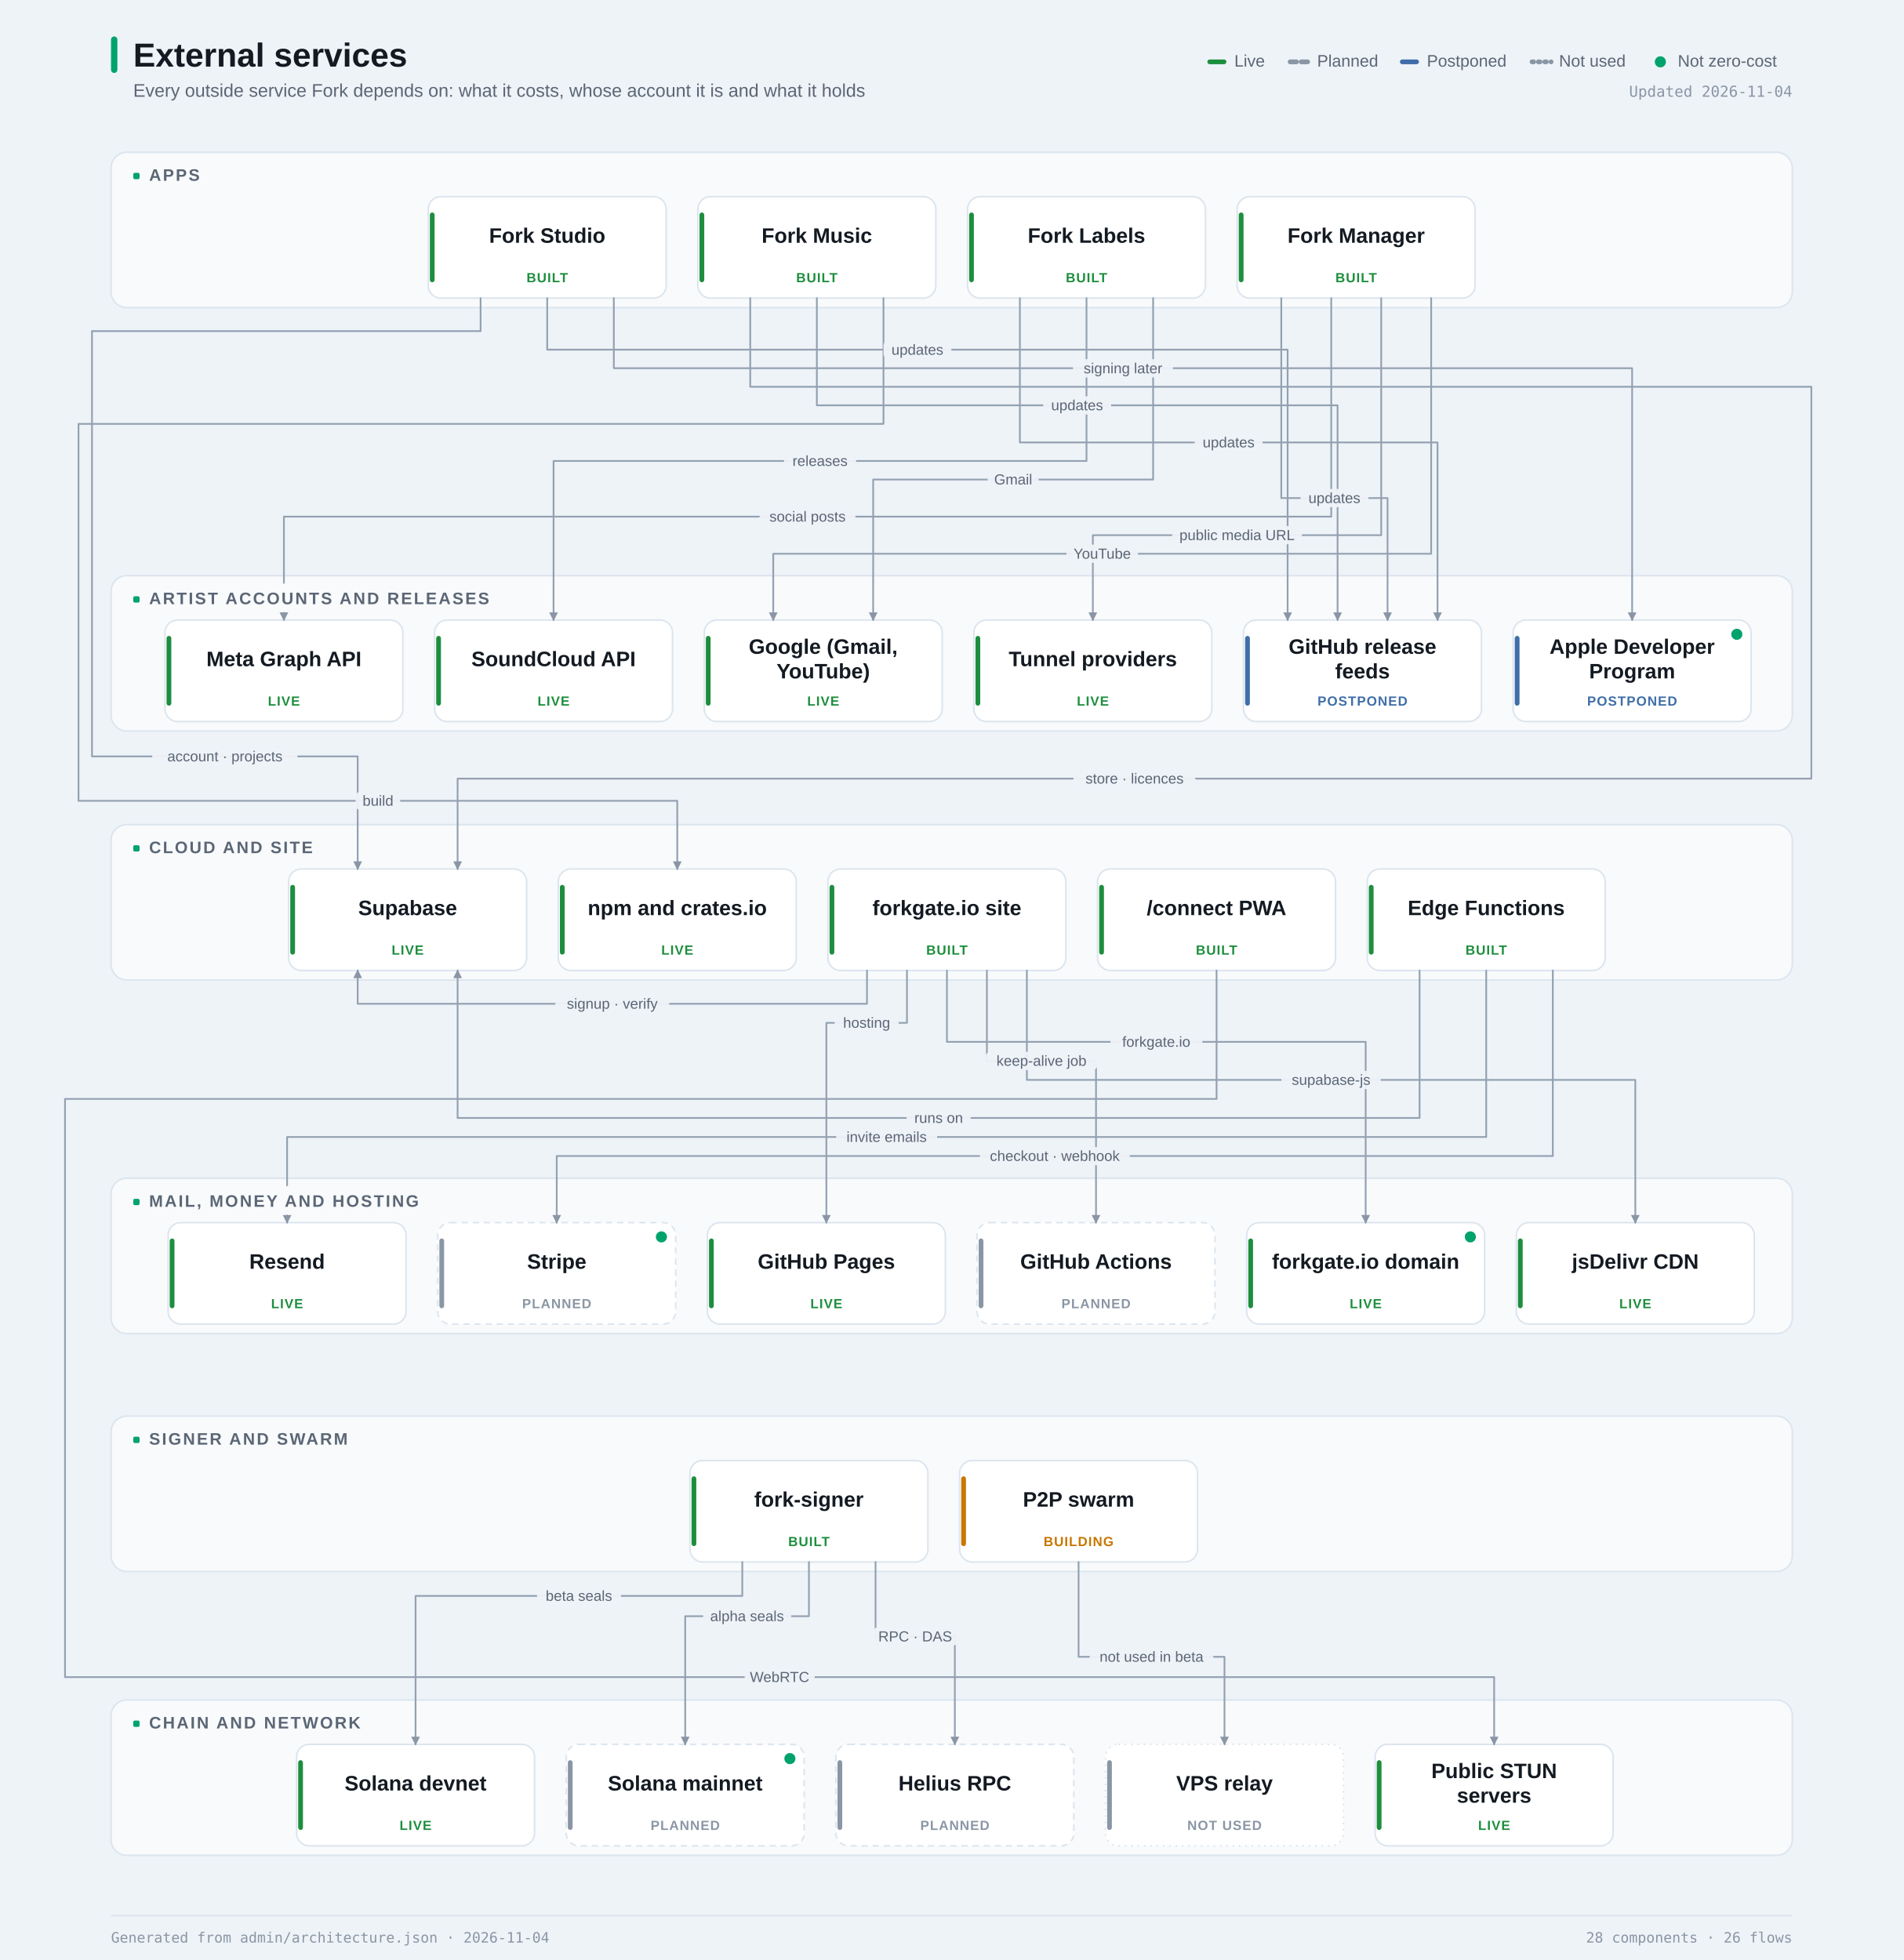
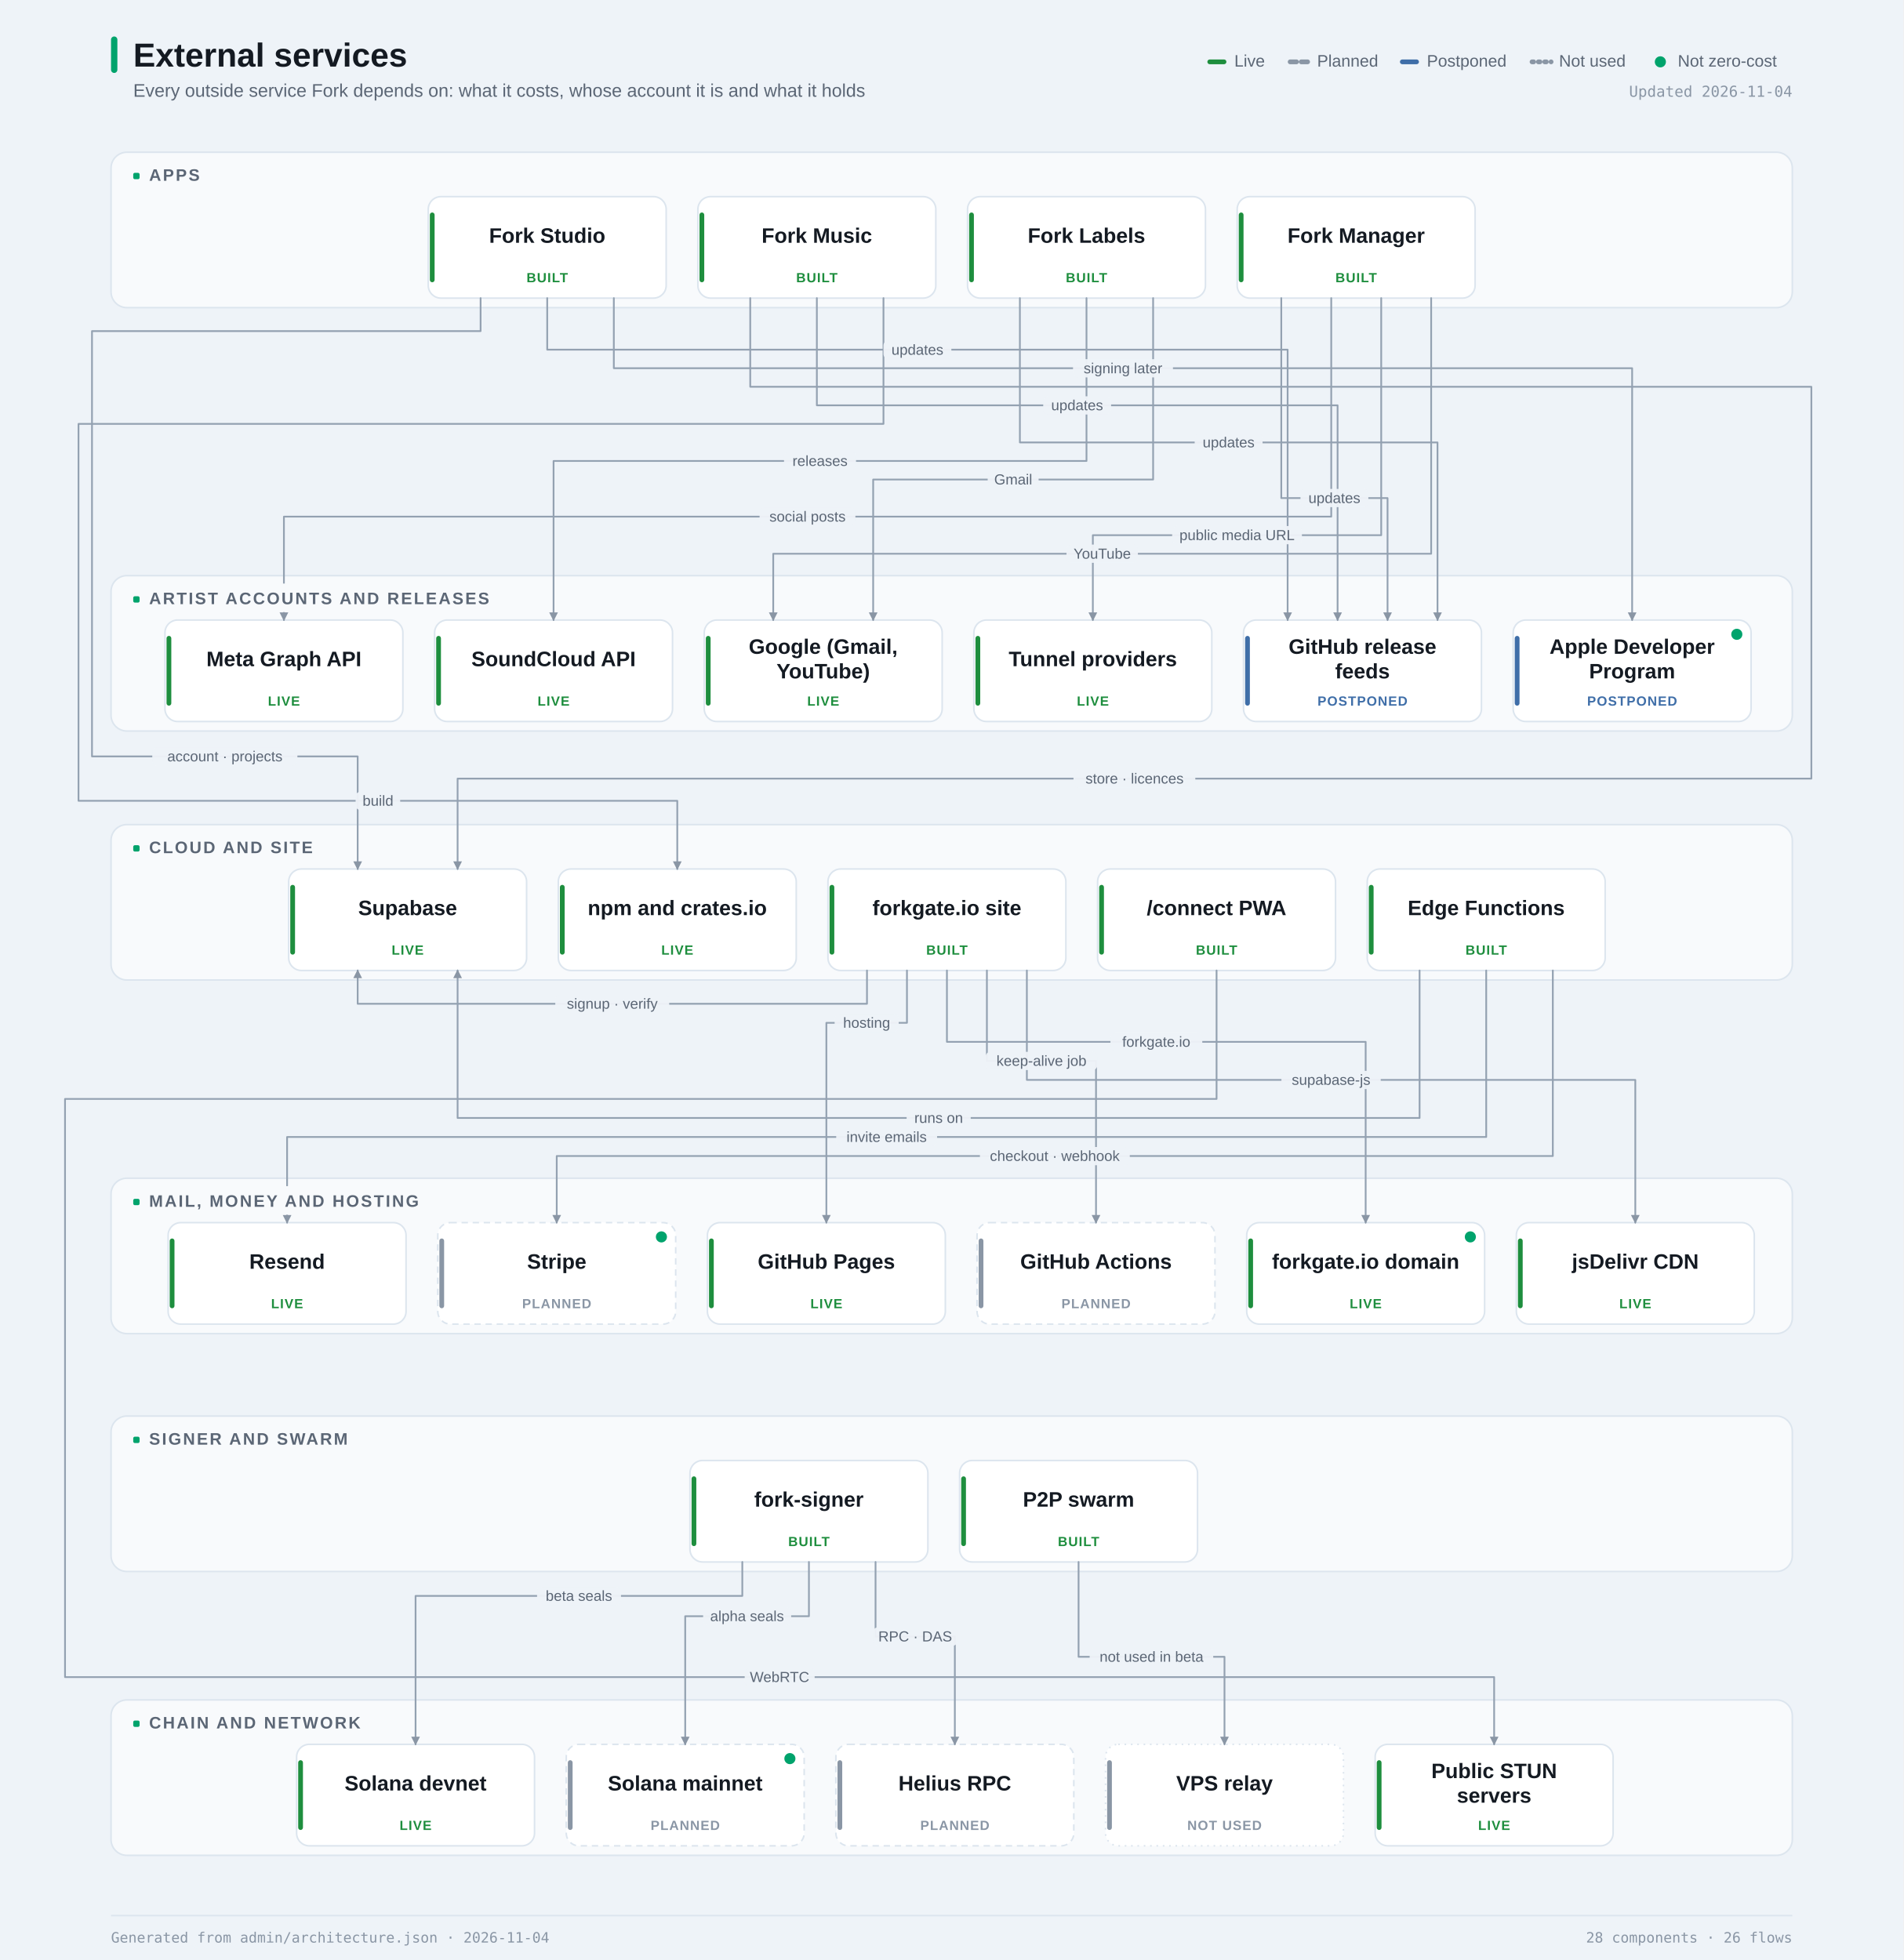
<svg xmlns="http://www.w3.org/2000/svg" width="1200" height="1236" viewBox="0 0 1200 1236" role="img" aria-labelledby="ar-title ar-desc">
  <defs>
    <marker id="ar-arrow" viewBox="0 0 8 8" refX="7" refY="4" markerWidth="5" markerHeight="5" orient="auto-start-reverse">
      <path d="M0 0 L8 4 L0 8 Z" fill="#8A96A5" />
    </marker>
  </defs>
  <rect width="1200" height="1236" fill="#EEF3F8" />
  <rect x="70" y="23" width="4" height="23" rx="2" fill="#00A36C" />
  <text x="84" y="42" font-family="-apple-system,BlinkMacSystemFont,&quot;SF Pro Text&quot;,&quot;Helvetica Neue&quot;,Arial,sans-serif" font-size="21" font-weight="700" fill="#141A22">External services</text>
  <text x="84" y="61" font-family="-apple-system,BlinkMacSystemFont,&quot;SF Pro Text&quot;,&quot;Helvetica Neue&quot;,Arial,sans-serif" font-size="11.5" font-weight="400" fill="#5B6675">Every outside service Fork depends on: what it costs, whose account it is and what it holds</text>
  <rect x="761.2" y="37.5" width="12" height="3" rx="1.5" fill="#1E8E3E" />
  <text x="778.2" y="42" font-family="-apple-system,BlinkMacSystemFont,&quot;SF Pro Text&quot;,&quot;Helvetica Neue&quot;,Arial,sans-serif" font-size="10.5" font-weight="400" fill="#5B6675">Live</text>
  <line x1="813.4" y1="39" x2="825.4" y2="39" stroke="#8A96A5" stroke-width="3" stroke-linecap="round" stroke-dasharray="4 3" />
  <text x="830.4" y="42" font-family="-apple-system,BlinkMacSystemFont,&quot;SF Pro Text&quot;,&quot;Helvetica Neue&quot;,Arial,sans-serif" font-size="10.5" font-weight="400" fill="#5B6675">Planned</text>
  <rect x="882.6" y="37.5" width="12" height="3" rx="1.5" fill="#3F6EA8" />
  <text x="899.6" y="42" font-family="-apple-system,BlinkMacSystemFont,&quot;SF Pro Text&quot;,&quot;Helvetica Neue&quot;,Arial,sans-serif" font-size="10.5" font-weight="400" fill="#5B6675">Postponed</text>
  <line x1="965.9" y1="39" x2="977.9" y2="39" stroke="#8A96A5" stroke-width="3" stroke-linecap="round" stroke-dasharray="1 3" />
  <text x="982.9" y="42" font-family="-apple-system,BlinkMacSystemFont,&quot;SF Pro Text&quot;,&quot;Helvetica Neue&quot;,Arial,sans-serif" font-size="10.5" font-weight="400" fill="#5B6675">Not used</text>
  <circle cx="1046.8" cy="39" r="3.5" fill="#00A36C" />
  <text x="1057.8" y="42" font-family="-apple-system,BlinkMacSystemFont,&quot;SF Pro Text&quot;,&quot;Helvetica Neue&quot;,Arial,sans-serif" font-size="10.5" font-weight="400" fill="#5B6675">Not zero-cost</text>
  <text x="1130" y="61" font-family="ui-monospace,&quot;SF Mono&quot;,SFMono-Regular,Menlo,Consolas,monospace" font-size="9.5" font-weight="400" fill="#8A96A5" text-anchor="end">Updated 2026-11-04</text>
  <rect x="70" y="96" width="1060" height="98" rx="10" fill="#F8FAFC" stroke="#DCE5EE" />
  <g>
    <rect x="270" y="124" width="150" height="64" rx="8" fill="#FFFFFF" stroke="#DCE5EE" />
    <rect x="271" y="134" width="3" height="44" rx="1.5" fill="#1E8E3E" />
    <text x="345" y="153.1" font-family="-apple-system,BlinkMacSystemFont,&quot;SF Pro Text&quot;,&quot;Helvetica Neue&quot;,Arial,sans-serif" font-size="13.2" font-weight="600" fill="#141A22" text-anchor="middle">Fork Studio</text>
    <text x="345" y="178" font-family="-apple-system,BlinkMacSystemFont,&quot;SF Pro Text&quot;,&quot;Helvetica Neue&quot;,Arial,sans-serif" font-size="8.4" font-weight="600" fill="#1E8E3E" text-anchor="middle" letter-spacing="0.5">BUILT</text>
  </g>
  <g>
    <rect x="440" y="124" width="150" height="64" rx="8" fill="#FFFFFF" stroke="#DCE5EE" />
    <rect x="441" y="134" width="3" height="44" rx="1.5" fill="#1E8E3E" />
    <text x="515" y="153.1" font-family="-apple-system,BlinkMacSystemFont,&quot;SF Pro Text&quot;,&quot;Helvetica Neue&quot;,Arial,sans-serif" font-size="13.2" font-weight="600" fill="#141A22" text-anchor="middle">Fork Music</text>
    <text x="515" y="178" font-family="-apple-system,BlinkMacSystemFont,&quot;SF Pro Text&quot;,&quot;Helvetica Neue&quot;,Arial,sans-serif" font-size="8.4" font-weight="600" fill="#1E8E3E" text-anchor="middle" letter-spacing="0.5">BUILT</text>
  </g>
  <g>
    <rect x="610" y="124" width="150" height="64" rx="8" fill="#FFFFFF" stroke="#DCE5EE" />
    <rect x="611" y="134" width="3" height="44" rx="1.5" fill="#1E8E3E" />
    <text x="685" y="153.1" font-family="-apple-system,BlinkMacSystemFont,&quot;SF Pro Text&quot;,&quot;Helvetica Neue&quot;,Arial,sans-serif" font-size="13.2" font-weight="600" fill="#141A22" text-anchor="middle">Fork Labels</text>
    <text x="685" y="178" font-family="-apple-system,BlinkMacSystemFont,&quot;SF Pro Text&quot;,&quot;Helvetica Neue&quot;,Arial,sans-serif" font-size="8.4" font-weight="600" fill="#1E8E3E" text-anchor="middle" letter-spacing="0.5">BUILT</text>
  </g>
  <g>
    <rect x="780" y="124" width="150" height="64" rx="8" fill="#FFFFFF" stroke="#DCE5EE" />
    <rect x="781" y="134" width="3" height="44" rx="1.5" fill="#1E8E3E" />
    <text x="855" y="153.1" font-family="-apple-system,BlinkMacSystemFont,&quot;SF Pro Text&quot;,&quot;Helvetica Neue&quot;,Arial,sans-serif" font-size="13.2" font-weight="600" fill="#141A22" text-anchor="middle">Fork Manager</text>
    <text x="855" y="178" font-family="-apple-system,BlinkMacSystemFont,&quot;SF Pro Text&quot;,&quot;Helvetica Neue&quot;,Arial,sans-serif" font-size="8.4" font-weight="600" fill="#1E8E3E" text-anchor="middle" letter-spacing="0.5">BUILT</text>
  </g>
  <rect x="70" y="363" width="1060" height="98" rx="10" fill="#F8FAFC" stroke="#DCE5EE" />
  <g>
    <rect x="104" y="391" width="150" height="64" rx="8" fill="#FFFFFF" stroke="#DCE5EE" />
    <rect x="105" y="401" width="3" height="44" rx="1.5" fill="#1E8E3E" />
    <text x="179" y="420.1" font-family="-apple-system,BlinkMacSystemFont,&quot;SF Pro Text&quot;,&quot;Helvetica Neue&quot;,Arial,sans-serif" font-size="13.2" font-weight="600" fill="#141A22" text-anchor="middle">Meta Graph API</text>
    <text x="179" y="445" font-family="-apple-system,BlinkMacSystemFont,&quot;SF Pro Text&quot;,&quot;Helvetica Neue&quot;,Arial,sans-serif" font-size="8.4" font-weight="600" fill="#1E8E3E" text-anchor="middle" letter-spacing="0.5">LIVE</text>
  </g>
  <g>
    <rect x="274" y="391" width="150" height="64" rx="8" fill="#FFFFFF" stroke="#DCE5EE" />
    <rect x="275" y="401" width="3" height="44" rx="1.5" fill="#1E8E3E" />
    <text x="349" y="420.1" font-family="-apple-system,BlinkMacSystemFont,&quot;SF Pro Text&quot;,&quot;Helvetica Neue&quot;,Arial,sans-serif" font-size="13.2" font-weight="600" fill="#141A22" text-anchor="middle">SoundCloud API</text>
    <text x="349" y="445" font-family="-apple-system,BlinkMacSystemFont,&quot;SF Pro Text&quot;,&quot;Helvetica Neue&quot;,Arial,sans-serif" font-size="8.4" font-weight="600" fill="#1E8E3E" text-anchor="middle" letter-spacing="0.5">LIVE</text>
  </g>
  <g>
    <rect x="444" y="391" width="150" height="64" rx="8" fill="#FFFFFF" stroke="#DCE5EE" />
    <rect x="445" y="401" width="3" height="44" rx="1.5" fill="#1E8E3E" />
    <text x="519" y="412.3" font-family="-apple-system,BlinkMacSystemFont,&quot;SF Pro Text&quot;,&quot;Helvetica Neue&quot;,Arial,sans-serif" font-size="13.2" font-weight="600" fill="#141A22" text-anchor="middle">Google (Gmail,</text>
    <text x="519" y="427.8" font-family="-apple-system,BlinkMacSystemFont,&quot;SF Pro Text&quot;,&quot;Helvetica Neue&quot;,Arial,sans-serif" font-size="13.2" font-weight="600" fill="#141A22" text-anchor="middle">YouTube)</text>
    <text x="519" y="445" font-family="-apple-system,BlinkMacSystemFont,&quot;SF Pro Text&quot;,&quot;Helvetica Neue&quot;,Arial,sans-serif" font-size="8.4" font-weight="600" fill="#1E8E3E" text-anchor="middle" letter-spacing="0.5">LIVE</text>
  </g>
  <g>
    <rect x="614" y="391" width="150" height="64" rx="8" fill="#FFFFFF" stroke="#DCE5EE" />
    <rect x="615" y="401" width="3" height="44" rx="1.5" fill="#1E8E3E" />
    <text x="689" y="420.1" font-family="-apple-system,BlinkMacSystemFont,&quot;SF Pro Text&quot;,&quot;Helvetica Neue&quot;,Arial,sans-serif" font-size="13.2" font-weight="600" fill="#141A22" text-anchor="middle">Tunnel providers</text>
    <text x="689" y="445" font-family="-apple-system,BlinkMacSystemFont,&quot;SF Pro Text&quot;,&quot;Helvetica Neue&quot;,Arial,sans-serif" font-size="8.4" font-weight="600" fill="#1E8E3E" text-anchor="middle" letter-spacing="0.5">LIVE</text>
  </g>
  <g>
    <rect x="784" y="391" width="150" height="64" rx="8" fill="#FFFFFF" stroke="#DCE5EE" />
    <rect x="785" y="401" width="3" height="44" rx="1.5" fill="#3F6EA8" />
    <text x="859" y="412.3" font-family="-apple-system,BlinkMacSystemFont,&quot;SF Pro Text&quot;,&quot;Helvetica Neue&quot;,Arial,sans-serif" font-size="13.2" font-weight="600" fill="#141A22" text-anchor="middle">GitHub release</text>
    <text x="859" y="427.8" font-family="-apple-system,BlinkMacSystemFont,&quot;SF Pro Text&quot;,&quot;Helvetica Neue&quot;,Arial,sans-serif" font-size="13.2" font-weight="600" fill="#141A22" text-anchor="middle">feeds</text>
    <text x="859" y="445" font-family="-apple-system,BlinkMacSystemFont,&quot;SF Pro Text&quot;,&quot;Helvetica Neue&quot;,Arial,sans-serif" font-size="8.4" font-weight="600" fill="#3F6EA8" text-anchor="middle" letter-spacing="0.5">POSTPONED</text>
  </g>
  <g>
    <rect x="954" y="391" width="150" height="64" rx="8" fill="#FFFFFF" stroke="#DCE5EE" />
    <circle cx="1095" cy="400" r="3.5" fill="#00A36C" />
    <rect x="955" y="401" width="3" height="44" rx="1.5" fill="#3F6EA8" />
    <text x="1029" y="412.3" font-family="-apple-system,BlinkMacSystemFont,&quot;SF Pro Text&quot;,&quot;Helvetica Neue&quot;,Arial,sans-serif" font-size="13.2" font-weight="600" fill="#141A22" text-anchor="middle">Apple Developer</text>
    <text x="1029" y="427.8" font-family="-apple-system,BlinkMacSystemFont,&quot;SF Pro Text&quot;,&quot;Helvetica Neue&quot;,Arial,sans-serif" font-size="13.2" font-weight="600" fill="#141A22" text-anchor="middle">Program</text>
    <text x="1029" y="445" font-family="-apple-system,BlinkMacSystemFont,&quot;SF Pro Text&quot;,&quot;Helvetica Neue&quot;,Arial,sans-serif" font-size="8.4" font-weight="600" fill="#3F6EA8" text-anchor="middle" letter-spacing="0.5">POSTPONED</text>
  </g>
  <rect x="70" y="520" width="1060" height="98" rx="10" fill="#F8FAFC" stroke="#DCE5EE" />
  <g>
    <rect x="182" y="548" width="150" height="64" rx="8" fill="#FFFFFF" stroke="#DCE5EE" />
    <rect x="183" y="558" width="3" height="44" rx="1.5" fill="#1E8E3E" />
    <text x="257" y="577.1" font-family="-apple-system,BlinkMacSystemFont,&quot;SF Pro Text&quot;,&quot;Helvetica Neue&quot;,Arial,sans-serif" font-size="13.2" font-weight="600" fill="#141A22" text-anchor="middle">Supabase</text>
    <text x="257" y="602" font-family="-apple-system,BlinkMacSystemFont,&quot;SF Pro Text&quot;,&quot;Helvetica Neue&quot;,Arial,sans-serif" font-size="8.4" font-weight="600" fill="#1E8E3E" text-anchor="middle" letter-spacing="0.5">LIVE</text>
  </g>
  <g>
    <rect x="352" y="548" width="150" height="64" rx="8" fill="#FFFFFF" stroke="#DCE5EE" />
    <rect x="353" y="558" width="3" height="44" rx="1.5" fill="#1E8E3E" />
    <text x="427" y="577.1" font-family="-apple-system,BlinkMacSystemFont,&quot;SF Pro Text&quot;,&quot;Helvetica Neue&quot;,Arial,sans-serif" font-size="13.2" font-weight="600" fill="#141A22" text-anchor="middle">npm and crates.io</text>
    <text x="427" y="602" font-family="-apple-system,BlinkMacSystemFont,&quot;SF Pro Text&quot;,&quot;Helvetica Neue&quot;,Arial,sans-serif" font-size="8.4" font-weight="600" fill="#1E8E3E" text-anchor="middle" letter-spacing="0.5">LIVE</text>
  </g>
  <g>
    <rect x="522" y="548" width="150" height="64" rx="8" fill="#FFFFFF" stroke="#DCE5EE" />
    <rect x="523" y="558" width="3" height="44" rx="1.5" fill="#1E8E3E" />
    <text x="597" y="577.1" font-family="-apple-system,BlinkMacSystemFont,&quot;SF Pro Text&quot;,&quot;Helvetica Neue&quot;,Arial,sans-serif" font-size="13.2" font-weight="600" fill="#141A22" text-anchor="middle">forkgate.io site</text>
    <text x="597" y="602" font-family="-apple-system,BlinkMacSystemFont,&quot;SF Pro Text&quot;,&quot;Helvetica Neue&quot;,Arial,sans-serif" font-size="8.4" font-weight="600" fill="#1E8E3E" text-anchor="middle" letter-spacing="0.5">BUILT</text>
  </g>
  <g>
    <rect x="692" y="548" width="150" height="64" rx="8" fill="#FFFFFF" stroke="#DCE5EE" />
    <rect x="693" y="558" width="3" height="44" rx="1.5" fill="#1E8E3E" />
    <text x="767" y="577.1" font-family="-apple-system,BlinkMacSystemFont,&quot;SF Pro Text&quot;,&quot;Helvetica Neue&quot;,Arial,sans-serif" font-size="13.2" font-weight="600" fill="#141A22" text-anchor="middle">/connect PWA</text>
    <text x="767" y="602" font-family="-apple-system,BlinkMacSystemFont,&quot;SF Pro Text&quot;,&quot;Helvetica Neue&quot;,Arial,sans-serif" font-size="8.4" font-weight="600" fill="#1E8E3E" text-anchor="middle" letter-spacing="0.5">BUILT</text>
  </g>
  <g>
    <rect x="862" y="548" width="150" height="64" rx="8" fill="#FFFFFF" stroke="#DCE5EE" />
    <rect x="863" y="558" width="3" height="44" rx="1.5" fill="#1E8E3E" />
    <text x="937" y="577.1" font-family="-apple-system,BlinkMacSystemFont,&quot;SF Pro Text&quot;,&quot;Helvetica Neue&quot;,Arial,sans-serif" font-size="13.2" font-weight="600" fill="#141A22" text-anchor="middle">Edge Functions</text>
    <text x="937" y="602" font-family="-apple-system,BlinkMacSystemFont,&quot;SF Pro Text&quot;,&quot;Helvetica Neue&quot;,Arial,sans-serif" font-size="8.4" font-weight="600" fill="#1E8E3E" text-anchor="middle" letter-spacing="0.5">BUILT</text>
  </g>
  <rect x="70" y="743" width="1060" height="98" rx="10" fill="#F8FAFC" stroke="#DCE5EE" />
  <g>
    <rect x="106" y="771" width="150" height="64" rx="8" fill="#FFFFFF" stroke="#DCE5EE" />
    <rect x="107" y="781" width="3" height="44" rx="1.5" fill="#1E8E3E" />
    <text x="181" y="800.1" font-family="-apple-system,BlinkMacSystemFont,&quot;SF Pro Text&quot;,&quot;Helvetica Neue&quot;,Arial,sans-serif" font-size="13.2" font-weight="600" fill="#141A22" text-anchor="middle">Resend</text>
    <text x="181" y="825" font-family="-apple-system,BlinkMacSystemFont,&quot;SF Pro Text&quot;,&quot;Helvetica Neue&quot;,Arial,sans-serif" font-size="8.4" font-weight="600" fill="#1E8E3E" text-anchor="middle" letter-spacing="0.5">LIVE</text>
  </g>
  <g>
    <rect x="276" y="771" width="150" height="64" rx="8" fill="#FFFFFF" stroke="#DCE5EE" stroke-dasharray="4 3" />
    <circle cx="417" cy="780" r="3.5" fill="#00A36C" />
    <rect x="277" y="781" width="3" height="44" rx="1.5" fill="#8A96A5" />
    <text x="351" y="800.1" font-family="-apple-system,BlinkMacSystemFont,&quot;SF Pro Text&quot;,&quot;Helvetica Neue&quot;,Arial,sans-serif" font-size="13.2" font-weight="600" fill="#141A22" text-anchor="middle">Stripe</text>
    <text x="351" y="825" font-family="-apple-system,BlinkMacSystemFont,&quot;SF Pro Text&quot;,&quot;Helvetica Neue&quot;,Arial,sans-serif" font-size="8.4" font-weight="600" fill="#8A96A5" text-anchor="middle" letter-spacing="0.5">PLANNED</text>
  </g>
  <g>
    <rect x="446" y="771" width="150" height="64" rx="8" fill="#FFFFFF" stroke="#DCE5EE" />
    <rect x="447" y="781" width="3" height="44" rx="1.5" fill="#1E8E3E" />
    <text x="521" y="800.1" font-family="-apple-system,BlinkMacSystemFont,&quot;SF Pro Text&quot;,&quot;Helvetica Neue&quot;,Arial,sans-serif" font-size="13.2" font-weight="600" fill="#141A22" text-anchor="middle">GitHub Pages</text>
    <text x="521" y="825" font-family="-apple-system,BlinkMacSystemFont,&quot;SF Pro Text&quot;,&quot;Helvetica Neue&quot;,Arial,sans-serif" font-size="8.4" font-weight="600" fill="#1E8E3E" text-anchor="middle" letter-spacing="0.5">LIVE</text>
  </g>
  <g>
    <rect x="616" y="771" width="150" height="64" rx="8" fill="#FFFFFF" stroke="#DCE5EE" stroke-dasharray="4 3" />
    <rect x="617" y="781" width="3" height="44" rx="1.5" fill="#8A96A5" />
    <text x="691" y="800.1" font-family="-apple-system,BlinkMacSystemFont,&quot;SF Pro Text&quot;,&quot;Helvetica Neue&quot;,Arial,sans-serif" font-size="13.2" font-weight="600" fill="#141A22" text-anchor="middle">GitHub Actions</text>
    <text x="691" y="825" font-family="-apple-system,BlinkMacSystemFont,&quot;SF Pro Text&quot;,&quot;Helvetica Neue&quot;,Arial,sans-serif" font-size="8.4" font-weight="600" fill="#8A96A5" text-anchor="middle" letter-spacing="0.5">PLANNED</text>
  </g>
  <g>
    <rect x="786" y="771" width="150" height="64" rx="8" fill="#FFFFFF" stroke="#DCE5EE" />
    <circle cx="927" cy="780" r="3.5" fill="#00A36C" />
    <rect x="787" y="781" width="3" height="44" rx="1.5" fill="#1E8E3E" />
    <text x="861" y="800.1" font-family="-apple-system,BlinkMacSystemFont,&quot;SF Pro Text&quot;,&quot;Helvetica Neue&quot;,Arial,sans-serif" font-size="13.2" font-weight="600" fill="#141A22" text-anchor="middle">forkgate.io domain</text>
    <text x="861" y="825" font-family="-apple-system,BlinkMacSystemFont,&quot;SF Pro Text&quot;,&quot;Helvetica Neue&quot;,Arial,sans-serif" font-size="8.4" font-weight="600" fill="#1E8E3E" text-anchor="middle" letter-spacing="0.5">LIVE</text>
  </g>
  <g>
    <rect x="956" y="771" width="150" height="64" rx="8" fill="#FFFFFF" stroke="#DCE5EE" />
    <rect x="957" y="781" width="3" height="44" rx="1.5" fill="#1E8E3E" />
    <text x="1031" y="800.1" font-family="-apple-system,BlinkMacSystemFont,&quot;SF Pro Text&quot;,&quot;Helvetica Neue&quot;,Arial,sans-serif" font-size="13.2" font-weight="600" fill="#141A22" text-anchor="middle">jsDelivr CDN</text>
    <text x="1031" y="825" font-family="-apple-system,BlinkMacSystemFont,&quot;SF Pro Text&quot;,&quot;Helvetica Neue&quot;,Arial,sans-serif" font-size="8.4" font-weight="600" fill="#1E8E3E" text-anchor="middle" letter-spacing="0.5">LIVE</text>
  </g>
  <rect x="70" y="893" width="1060" height="98" rx="10" fill="#F8FAFC" stroke="#DCE5EE" />
  <g>
    <rect x="435" y="921" width="150" height="64" rx="8" fill="#FFFFFF" stroke="#DCE5EE" />
    <rect x="436" y="931" width="3" height="44" rx="1.5" fill="#1E8E3E" />
    <text x="510" y="950.1" font-family="-apple-system,BlinkMacSystemFont,&quot;SF Pro Text&quot;,&quot;Helvetica Neue&quot;,Arial,sans-serif" font-size="13.2" font-weight="600" fill="#141A22" text-anchor="middle">fork-signer</text>
    <text x="510" y="975" font-family="-apple-system,BlinkMacSystemFont,&quot;SF Pro Text&quot;,&quot;Helvetica Neue&quot;,Arial,sans-serif" font-size="8.4" font-weight="600" fill="#1E8E3E" text-anchor="middle" letter-spacing="0.5">BUILT</text>
  </g>
  <g>
    <rect x="605" y="921" width="150" height="64" rx="8" fill="#FFFFFF" stroke="#DCE5EE" />
-     <rect x="606" y="931" width="3" height="44" rx="1.5" fill="#C77700" />
+     <rect x="606" y="931" width="3" height="44" rx="1.5" fill="#1E8E3E" />
    <text x="680" y="950.1" font-family="-apple-system,BlinkMacSystemFont,&quot;SF Pro Text&quot;,&quot;Helvetica Neue&quot;,Arial,sans-serif" font-size="13.2" font-weight="600" fill="#141A22" text-anchor="middle">P2P swarm</text>
-     <text x="680" y="975" font-family="-apple-system,BlinkMacSystemFont,&quot;SF Pro Text&quot;,&quot;Helvetica Neue&quot;,Arial,sans-serif" font-size="8.4" font-weight="600" fill="#C77700" text-anchor="middle" letter-spacing="0.5">BUILDING</text>
+     <text x="680" y="975" font-family="-apple-system,BlinkMacSystemFont,&quot;SF Pro Text&quot;,&quot;Helvetica Neue&quot;,Arial,sans-serif" font-size="8.4" font-weight="600" fill="#1E8E3E" text-anchor="middle" letter-spacing="0.5">BUILT</text>
  </g>
  <rect x="70" y="1072" width="1060" height="98" rx="10" fill="#F8FAFC" stroke="#DCE5EE" />
  <g>
    <rect x="187" y="1100" width="150" height="64" rx="8" fill="#FFFFFF" stroke="#DCE5EE" />
    <rect x="188" y="1110" width="3" height="44" rx="1.5" fill="#1E8E3E" />
    <text x="262" y="1129.1" font-family="-apple-system,BlinkMacSystemFont,&quot;SF Pro Text&quot;,&quot;Helvetica Neue&quot;,Arial,sans-serif" font-size="13.2" font-weight="600" fill="#141A22" text-anchor="middle">Solana devnet</text>
    <text x="262" y="1154" font-family="-apple-system,BlinkMacSystemFont,&quot;SF Pro Text&quot;,&quot;Helvetica Neue&quot;,Arial,sans-serif" font-size="8.4" font-weight="600" fill="#1E8E3E" text-anchor="middle" letter-spacing="0.5">LIVE</text>
  </g>
  <g>
    <rect x="357" y="1100" width="150" height="64" rx="8" fill="#FFFFFF" stroke="#DCE5EE" stroke-dasharray="4 3" />
    <circle cx="498" cy="1109" r="3.5" fill="#00A36C" />
    <rect x="358" y="1110" width="3" height="44" rx="1.5" fill="#8A96A5" />
    <text x="432" y="1129.1" font-family="-apple-system,BlinkMacSystemFont,&quot;SF Pro Text&quot;,&quot;Helvetica Neue&quot;,Arial,sans-serif" font-size="13.2" font-weight="600" fill="#141A22" text-anchor="middle">Solana mainnet</text>
    <text x="432" y="1154" font-family="-apple-system,BlinkMacSystemFont,&quot;SF Pro Text&quot;,&quot;Helvetica Neue&quot;,Arial,sans-serif" font-size="8.4" font-weight="600" fill="#8A96A5" text-anchor="middle" letter-spacing="0.5">PLANNED</text>
  </g>
  <g>
    <rect x="527" y="1100" width="150" height="64" rx="8" fill="#FFFFFF" stroke="#DCE5EE" stroke-dasharray="4 3" />
    <rect x="528" y="1110" width="3" height="44" rx="1.5" fill="#8A96A5" />
    <text x="602" y="1129.1" font-family="-apple-system,BlinkMacSystemFont,&quot;SF Pro Text&quot;,&quot;Helvetica Neue&quot;,Arial,sans-serif" font-size="13.2" font-weight="600" fill="#141A22" text-anchor="middle">Helius RPC</text>
    <text x="602" y="1154" font-family="-apple-system,BlinkMacSystemFont,&quot;SF Pro Text&quot;,&quot;Helvetica Neue&quot;,Arial,sans-serif" font-size="8.4" font-weight="600" fill="#8A96A5" text-anchor="middle" letter-spacing="0.5">PLANNED</text>
  </g>
  <g>
    <rect x="697" y="1100" width="150" height="64" rx="8" fill="#FFFFFF" stroke="#DCE5EE" stroke-dasharray="1 3" />
    <rect x="698" y="1110" width="3" height="44" rx="1.5" fill="#8A96A5" />
    <text x="772" y="1129.1" font-family="-apple-system,BlinkMacSystemFont,&quot;SF Pro Text&quot;,&quot;Helvetica Neue&quot;,Arial,sans-serif" font-size="13.2" font-weight="600" fill="#141A22" text-anchor="middle">VPS relay</text>
    <text x="772" y="1154" font-family="-apple-system,BlinkMacSystemFont,&quot;SF Pro Text&quot;,&quot;Helvetica Neue&quot;,Arial,sans-serif" font-size="8.4" font-weight="600" fill="#8A96A5" text-anchor="middle" letter-spacing="0.5">NOT USED</text>
  </g>
  <g>
    <rect x="867" y="1100" width="150" height="64" rx="8" fill="#FFFFFF" stroke="#DCE5EE" />
    <rect x="868" y="1110" width="3" height="44" rx="1.5" fill="#1E8E3E" />
    <text x="942" y="1121.3" font-family="-apple-system,BlinkMacSystemFont,&quot;SF Pro Text&quot;,&quot;Helvetica Neue&quot;,Arial,sans-serif" font-size="13.2" font-weight="600" fill="#141A22" text-anchor="middle">Public STUN</text>
    <text x="942" y="1136.8" font-family="-apple-system,BlinkMacSystemFont,&quot;SF Pro Text&quot;,&quot;Helvetica Neue&quot;,Arial,sans-serif" font-size="13.2" font-weight="600" fill="#141A22" text-anchor="middle">servers</text>
    <text x="942" y="1154" font-family="-apple-system,BlinkMacSystemFont,&quot;SF Pro Text&quot;,&quot;Helvetica Neue&quot;,Arial,sans-serif" font-size="8.4" font-weight="600" fill="#1E8E3E" text-anchor="middle" letter-spacing="0.5">LIVE</text>
  </g>
  <path d="M303 188 L303 208.8 L58 208.8 L58 477 L225.5 477 L225.5 548" fill="none" stroke="#93A1B1" stroke-width="1.1" stroke-linejoin="round" stroke-linecap="round" marker-end="url(#ar-arrow)" />
  <path d="M473 188 L473 243.9 L1142 243.9 L1142 491 L288.5 491 L288.5 548" fill="none" stroke="#93A1B1" stroke-width="1.1" stroke-linejoin="round" stroke-linecap="round" marker-end="url(#ar-arrow)" />
  <path d="M546.6 612 L546.6 633 L225.5 633 L225.5 612" fill="none" stroke="#93A1B1" stroke-width="1.1" stroke-linejoin="round" stroke-linecap="round" marker-end="url(#ar-arrow)" />
  <path d="M895 612 L895 705 L288.5 705 L288.5 612" fill="none" stroke="#93A1B1" stroke-width="1.1" stroke-linejoin="round" stroke-linecap="round" marker-end="url(#ar-arrow)" />
  <path d="M937 612 L937 717 L181 717 L181 771" fill="none" stroke="#93A1B1" stroke-width="1.1" stroke-linejoin="round" stroke-linecap="round" marker-end="url(#ar-arrow)" />
  <path d="M979 612 L979 729 L351 729 L351 771" fill="none" stroke="#93A1B1" stroke-width="1.1" stroke-linejoin="round" stroke-linecap="round" marker-end="url(#ar-arrow)" />
  <path d="M468 985 L468 1006.4 L262 1006.4 L262 1100" fill="none" stroke="#93A1B1" stroke-width="1.1" stroke-linejoin="round" stroke-linecap="round" marker-end="url(#ar-arrow)" />
  <path d="M510 985 L510 1019.2 L432 1019.2 L432 1100" fill="none" stroke="#93A1B1" stroke-width="1.1" stroke-linejoin="round" stroke-linecap="round" marker-end="url(#ar-arrow)" />
  <path d="M552 985 L552 1032 L602 1032 L602 1100" fill="none" stroke="#93A1B1" stroke-width="1.1" stroke-linejoin="round" stroke-linecap="round" marker-end="url(#ar-arrow)" />
  <path d="M571.8 612 L571.8 645 L521 645 L521 771" fill="none" stroke="#93A1B1" stroke-width="1.1" stroke-linejoin="round" stroke-linecap="round" marker-end="url(#ar-arrow)" />
  <path d="M597 612 L597 657 L861 657 L861 771" fill="none" stroke="#93A1B1" stroke-width="1.1" stroke-linejoin="round" stroke-linecap="round" marker-end="url(#ar-arrow)" />
  <path d="M622.2 612 L622.2 669 L691 669 L691 771" fill="none" stroke="#93A1B1" stroke-width="1.1" stroke-linejoin="round" stroke-linecap="round" marker-end="url(#ar-arrow)" />
  <path d="M647.4 612 L647.4 681 L1031 681 L1031 771" fill="none" stroke="#93A1B1" stroke-width="1.1" stroke-linejoin="round" stroke-linecap="round" marker-end="url(#ar-arrow)" />
  <path d="M345 188 L345 220.5 L811.8 220.5 L811.8 391" fill="none" stroke="#93A1B1" stroke-width="1.1" stroke-linejoin="round" stroke-linecap="round" marker-end="url(#ar-arrow)" />
  <path d="M515 188 L515 255.6 L843.3 255.6 L843.3 391" fill="none" stroke="#93A1B1" stroke-width="1.1" stroke-linejoin="round" stroke-linecap="round" marker-end="url(#ar-arrow)" />
  <path d="M387 188 L387 232.2 L1029 232.2 L1029 391" fill="none" stroke="#93A1B1" stroke-width="1.1" stroke-linejoin="round" stroke-linecap="round" marker-end="url(#ar-arrow)" />
  <path d="M807.8 188 L807.8 314.1 L874.8 314.1 L874.8 391" fill="none" stroke="#93A1B1" stroke-width="1.1" stroke-linejoin="round" stroke-linecap="round" marker-end="url(#ar-arrow)" />
  <path d="M643 188 L643 279 L906.3 279 L906.3 391" fill="none" stroke="#93A1B1" stroke-width="1.1" stroke-linejoin="round" stroke-linecap="round" marker-end="url(#ar-arrow)" />
  <path d="M680 985 L680 1044.8 L772 1044.8 L772 1100" fill="none" stroke="#93A1B1" stroke-width="1.1" stroke-linejoin="round" stroke-linecap="round" marker-end="url(#ar-arrow)" />
  <path d="M767 612 L767 693 L41 693 L41 1057.6 L942 1057.6 L942 1100" fill="none" stroke="#93A1B1" stroke-width="1.1" stroke-linejoin="round" stroke-linecap="round" marker-end="url(#ar-arrow)" />
  <path d="M839.3 188 L839.3 325.8 L179 325.8 L179 391" fill="none" stroke="#93A1B1" stroke-width="1.1" stroke-linejoin="round" stroke-linecap="round" marker-end="url(#ar-arrow)" />
  <path d="M870.8 188 L870.8 337.5 L689 337.5 L689 391" fill="none" stroke="#93A1B1" stroke-width="1.1" stroke-linejoin="round" stroke-linecap="round" marker-end="url(#ar-arrow)" />
  <path d="M902.3 188 L902.3 349.2 L487.5 349.2 L487.5 391" fill="none" stroke="#93A1B1" stroke-width="1.1" stroke-linejoin="round" stroke-linecap="round" marker-end="url(#ar-arrow)" />
  <path d="M685 188 L685 290.7 L349 290.7 L349 391" fill="none" stroke="#93A1B1" stroke-width="1.1" stroke-linejoin="round" stroke-linecap="round" marker-end="url(#ar-arrow)" />
  <path d="M727 188 L727 302.4 L550.5 302.4 L550.5 391" fill="none" stroke="#93A1B1" stroke-width="1.1" stroke-linejoin="round" stroke-linecap="round" marker-end="url(#ar-arrow)" />
  <path d="M557 188 L557 267.3 L49.5 267.3 L49.5 505 L427 505 L427 548" fill="none" stroke="#93A1B1" stroke-width="1.1" stroke-linejoin="round" stroke-linecap="round" marker-end="url(#ar-arrow)" />
  <rect x="96" y="471.3" width="91.5" height="11.5" rx="3" fill="#EEF3F8" opacity="0.96" />
  <text x="141.8" y="480.1" font-family="-apple-system,BlinkMacSystemFont,&quot;SF Pro Text&quot;,&quot;Helvetica Neue&quot;,Arial,sans-serif" font-size="9.2" font-weight="400" fill="#5B6675" text-anchor="middle">account · projects</text>
  <rect x="676.8" y="485.3" width="76.8" height="11.5" rx="3" fill="#EEF3F8" opacity="0.96" />
  <text x="715.3" y="494.1" font-family="-apple-system,BlinkMacSystemFont,&quot;SF Pro Text&quot;,&quot;Helvetica Neue&quot;,Arial,sans-serif" font-size="9.2" font-weight="400" fill="#5B6675" text-anchor="middle">store · licences</text>
  <rect x="350.1" y="627.3" width="71.8" height="11.5" rx="3" fill="#EEF3F8" opacity="0.96" />
  <text x="386" y="636.1" font-family="-apple-system,BlinkMacSystemFont,&quot;SF Pro Text&quot;,&quot;Helvetica Neue&quot;,Arial,sans-serif" font-size="9.2" font-weight="400" fill="#5B6675" text-anchor="middle">signup · verify</text>
  <rect x="571.6" y="699.3" width="40.4" height="11.5" rx="3" fill="#EEF3F8" opacity="0.96" />
  <text x="591.8" y="708.1" font-family="-apple-system,BlinkMacSystemFont,&quot;SF Pro Text&quot;,&quot;Helvetica Neue&quot;,Arial,sans-serif" font-size="9.2" font-weight="400" fill="#5B6675" text-anchor="middle">runs on</text>
  <rect x="527.2" y="711.3" width="63.6" height="11.5" rx="3" fill="#EEF3F8" opacity="0.96" />
  <text x="559" y="720.1" font-family="-apple-system,BlinkMacSystemFont,&quot;SF Pro Text&quot;,&quot;Helvetica Neue&quot;,Arial,sans-serif" font-size="9.2" font-weight="400" fill="#5B6675" text-anchor="middle">invite emails</text>
  <rect x="617.8" y="723.3" width="94.5" height="11.5" rx="3" fill="#EEF3F8" opacity="0.96" />
  <text x="665" y="732.1" font-family="-apple-system,BlinkMacSystemFont,&quot;SF Pro Text&quot;,&quot;Helvetica Neue&quot;,Arial,sans-serif" font-size="9.2" font-weight="400" fill="#5B6675" text-anchor="middle">checkout · webhook</text>
  <rect x="338.6" y="1000.7" width="52.9" height="11.5" rx="3" fill="#EEF3F8" opacity="0.96" />
  <text x="365" y="1009.5" font-family="-apple-system,BlinkMacSystemFont,&quot;SF Pro Text&quot;,&quot;Helvetica Neue&quot;,Arial,sans-serif" font-size="9.2" font-weight="400" fill="#5B6675" text-anchor="middle">beta seals</text>
  <rect x="443.3" y="1013.5" width="55.5" height="11.5" rx="3" fill="#EEF3F8" opacity="0.96" />
  <text x="471" y="1022.3" font-family="-apple-system,BlinkMacSystemFont,&quot;SF Pro Text&quot;,&quot;Helvetica Neue&quot;,Arial,sans-serif" font-size="9.2" font-weight="400" fill="#5B6675" text-anchor="middle">alpha seals</text>
  <rect x="550.3" y="1026.3" width="53.4" height="11.5" rx="3" fill="#EEF3F8" opacity="0.96" />
  <text x="577" y="1035.1" font-family="-apple-system,BlinkMacSystemFont,&quot;SF Pro Text&quot;,&quot;Helvetica Neue&quot;,Arial,sans-serif" font-size="9.2" font-weight="400" fill="#5B6675" text-anchor="middle">RPC · DAS</text>
  <rect x="526.2" y="639.3" width="40.4" height="11.5" rx="3" fill="#EEF3F8" opacity="0.96" />
  <text x="546.4" y="648.1" font-family="-apple-system,BlinkMacSystemFont,&quot;SF Pro Text&quot;,&quot;Helvetica Neue&quot;,Arial,sans-serif" font-size="9.2" font-weight="400" fill="#5B6675" text-anchor="middle">hosting</text>
  <rect x="700.1" y="651.3" width="57.9" height="11.5" rx="3" fill="#EEF3F8" opacity="0.96" />
  <text x="729" y="660.1" font-family="-apple-system,BlinkMacSystemFont,&quot;SF Pro Text&quot;,&quot;Helvetica Neue&quot;,Arial,sans-serif" font-size="9.2" font-weight="400" fill="#5B6675" text-anchor="middle">forkgate.io</text>
  <rect x="621.4" y="663.3" width="70.4" height="11.5" rx="3" fill="#EEF3F8" opacity="0.96" />
  <text x="656.6" y="672.1" font-family="-apple-system,BlinkMacSystemFont,&quot;SF Pro Text&quot;,&quot;Helvetica Neue&quot;,Arial,sans-serif" font-size="9.2" font-weight="400" fill="#5B6675" text-anchor="middle">keep-alive job</text>
  <rect x="807.9" y="675.3" width="62.6" height="11.5" rx="3" fill="#EEF3F8" opacity="0.96" />
  <text x="839.2" y="684.1" font-family="-apple-system,BlinkMacSystemFont,&quot;SF Pro Text&quot;,&quot;Helvetica Neue&quot;,Arial,sans-serif" font-size="9.2" font-weight="400" fill="#5B6675" text-anchor="middle">supabase-js</text>
  <rect x="557" y="214.8" width="42.8" height="11.5" rx="3" fill="#EEF3F8" opacity="0.96" />
  <text x="578.4" y="223.7" font-family="-apple-system,BlinkMacSystemFont,&quot;SF Pro Text&quot;,&quot;Helvetica Neue&quot;,Arial,sans-serif" font-size="9.2" font-weight="400" fill="#5B6675" text-anchor="middle">updates</text>
  <rect x="657.7" y="249.9" width="42.8" height="11.5" rx="3" fill="#EEF3F8" opacity="0.96" />
  <text x="679.1" y="258.7" font-family="-apple-system,BlinkMacSystemFont,&quot;SF Pro Text&quot;,&quot;Helvetica Neue&quot;,Arial,sans-serif" font-size="9.2" font-weight="400" fill="#5B6675" text-anchor="middle">updates</text>
  <rect x="676.5" y="226.5" width="63" height="11.5" rx="3" fill="#EEF3F8" opacity="0.96" />
  <text x="708" y="235.4" font-family="-apple-system,BlinkMacSystemFont,&quot;SF Pro Text&quot;,&quot;Helvetica Neue&quot;,Arial,sans-serif" font-size="9.2" font-weight="400" fill="#5B6675" text-anchor="middle">signing later</text>
  <rect x="819.9" y="308.3" width="42.8" height="11.5" rx="3" fill="#EEF3F8" opacity="0.96" />
  <text x="841.3" y="317.2" font-family="-apple-system,BlinkMacSystemFont,&quot;SF Pro Text&quot;,&quot;Helvetica Neue&quot;,Arial,sans-serif" font-size="9.2" font-weight="400" fill="#5B6675" text-anchor="middle">updates</text>
  <rect x="753.2" y="273.3" width="42.8" height="11.5" rx="3" fill="#EEF3F8" opacity="0.96" />
  <text x="774.6" y="282.1" font-family="-apple-system,BlinkMacSystemFont,&quot;SF Pro Text&quot;,&quot;Helvetica Neue&quot;,Arial,sans-serif" font-size="9.2" font-weight="400" fill="#5B6675" text-anchor="middle">updates</text>
  <rect x="687" y="1039.1" width="77.9" height="11.5" rx="3" fill="#EEF3F8" opacity="0.96" />
  <text x="726" y="1047.9" font-family="-apple-system,BlinkMacSystemFont,&quot;SF Pro Text&quot;,&quot;Helvetica Neue&quot;,Arial,sans-serif" font-size="9.2" font-weight="400" fill="#5B6675" text-anchor="middle">not used in beta</text>
  <rect x="469.5" y="1051.9" width="44.1" height="11.5" rx="3" fill="#EEF3F8" opacity="0.96" />
  <text x="491.5" y="1060.7" font-family="-apple-system,BlinkMacSystemFont,&quot;SF Pro Text&quot;,&quot;Helvetica Neue&quot;,Arial,sans-serif" font-size="9.2" font-weight="400" fill="#5B6675" text-anchor="middle">WebRTC</text>
  <rect x="478.9" y="320" width="60.4" height="11.5" rx="3" fill="#EEF3F8" opacity="0.96" />
  <text x="509.1" y="328.9" font-family="-apple-system,BlinkMacSystemFont,&quot;SF Pro Text&quot;,&quot;Helvetica Neue&quot;,Arial,sans-serif" font-size="9.2" font-weight="400" fill="#5B6675" text-anchor="middle">social posts</text>
  <rect x="739" y="331.7" width="81.8" height="11.5" rx="3" fill="#EEF3F8" opacity="0.96" />
  <text x="779.9" y="340.6" font-family="-apple-system,BlinkMacSystemFont,&quot;SF Pro Text&quot;,&quot;Helvetica Neue&quot;,Arial,sans-serif" font-size="9.2" font-weight="400" fill="#5B6675" text-anchor="middle">public media URL</text>
  <rect x="672.4" y="343.4" width="45" height="11.5" rx="3" fill="#EEF3F8" opacity="0.96" />
  <text x="694.9" y="352.3" font-family="-apple-system,BlinkMacSystemFont,&quot;SF Pro Text&quot;,&quot;Helvetica Neue&quot;,Arial,sans-serif" font-size="9.2" font-weight="400" fill="#5B6675" text-anchor="middle">YouTube</text>
  <rect x="494.3" y="284.9" width="45.4" height="11.5" rx="3" fill="#EEF3F8" opacity="0.96" />
  <text x="517" y="293.8" font-family="-apple-system,BlinkMacSystemFont,&quot;SF Pro Text&quot;,&quot;Helvetica Neue&quot;,Arial,sans-serif" font-size="9.2" font-weight="400" fill="#5B6675" text-anchor="middle">releases</text>
  <rect x="622.7" y="296.6" width="32.1" height="11.5" rx="3" fill="#EEF3F8" opacity="0.96" />
  <text x="638.8" y="305.5" font-family="-apple-system,BlinkMacSystemFont,&quot;SF Pro Text&quot;,&quot;Helvetica Neue&quot;,Arial,sans-serif" font-size="9.2" font-weight="400" fill="#5B6675" text-anchor="middle">Gmail</text>
  <rect x="224.2" y="499.3" width="28.1" height="11.5" rx="3" fill="#EEF3F8" opacity="0.96" />
  <text x="238.3" y="508.1" font-family="-apple-system,BlinkMacSystemFont,&quot;SF Pro Text&quot;,&quot;Helvetica Neue&quot;,Arial,sans-serif" font-size="9.2" font-weight="400" fill="#5B6675" text-anchor="middle">build</text>
  <rect x="79" y="101" width="53" height="18" rx="4" fill="#F8FAFC" />
  <rect x="84" y="109" width="4" height="4" rx="1" fill="#00A36C" />
  <text x="94" y="114" font-family="-apple-system,BlinkMacSystemFont,&quot;SF Pro Text&quot;,&quot;Helvetica Neue&quot;,Arial,sans-serif" font-size="10.5" font-weight="600" fill="#5B6675" letter-spacing="1.1">APPS</text>
  <rect x="79" y="368" width="229.8" height="18" rx="4" fill="#F8FAFC" />
  <rect x="84" y="376" width="4" height="4" rx="1" fill="#00A36C" />
  <text x="94" y="381" font-family="-apple-system,BlinkMacSystemFont,&quot;SF Pro Text&quot;,&quot;Helvetica Neue&quot;,Arial,sans-serif" font-size="10.5" font-weight="600" fill="#5B6675" letter-spacing="1.1">ARTIST ACCOUNTS AND RELEASES</text>
  <rect x="79" y="525" width="121.4" height="18" rx="4" fill="#F8FAFC" />
  <rect x="84" y="533" width="4" height="4" rx="1" fill="#00A36C" />
  <text x="94" y="538" font-family="-apple-system,BlinkMacSystemFont,&quot;SF Pro Text&quot;,&quot;Helvetica Neue&quot;,Arial,sans-serif" font-size="10.5" font-weight="600" fill="#5B6675" letter-spacing="1.1">CLOUD AND SITE</text>
  <rect x="79" y="748" width="185.9" height="18" rx="4" fill="#F8FAFC" />
  <rect x="84" y="756" width="4" height="4" rx="1" fill="#00A36C" />
  <text x="94" y="761" font-family="-apple-system,BlinkMacSystemFont,&quot;SF Pro Text&quot;,&quot;Helvetica Neue&quot;,Arial,sans-serif" font-size="10.5" font-weight="600" fill="#5B6675" letter-spacing="1.1">MAIL, MONEY AND HOSTING</text>
  <rect x="79" y="898" width="141.6" height="18" rx="4" fill="#F8FAFC" />
  <rect x="84" y="906" width="4" height="4" rx="1" fill="#00A36C" />
  <text x="94" y="911" font-family="-apple-system,BlinkMacSystemFont,&quot;SF Pro Text&quot;,&quot;Helvetica Neue&quot;,Arial,sans-serif" font-size="10.5" font-weight="600" fill="#5B6675" letter-spacing="1.1">SIGNER AND SWARM</text>
  <rect x="79" y="1077" width="147.5" height="18" rx="4" fill="#F8FAFC" />
  <rect x="84" y="1085" width="4" height="4" rx="1" fill="#00A36C" />
  <text x="94" y="1090" font-family="-apple-system,BlinkMacSystemFont,&quot;SF Pro Text&quot;,&quot;Helvetica Neue&quot;,Arial,sans-serif" font-size="10.5" font-weight="600" fill="#5B6675" letter-spacing="1.1">CHAIN AND NETWORK</text>
  <line x1="70" y1="1208" x2="1130" y2="1208" stroke="#DCE5EE" />
  <text x="70" y="1225" font-family="ui-monospace,&quot;SF Mono&quot;,SFMono-Regular,Menlo,Consolas,monospace" font-size="9" font-weight="400" fill="#8A96A5">Generated from admin/architecture.json · 2026-11-04</text>
  <text x="1130" y="1225" font-family="ui-monospace,&quot;SF Mono&quot;,SFMono-Regular,Menlo,Consolas,monospace" font-size="9" font-weight="400" fill="#8A96A5" text-anchor="end">28 components · 26 flows</text>
</svg>
